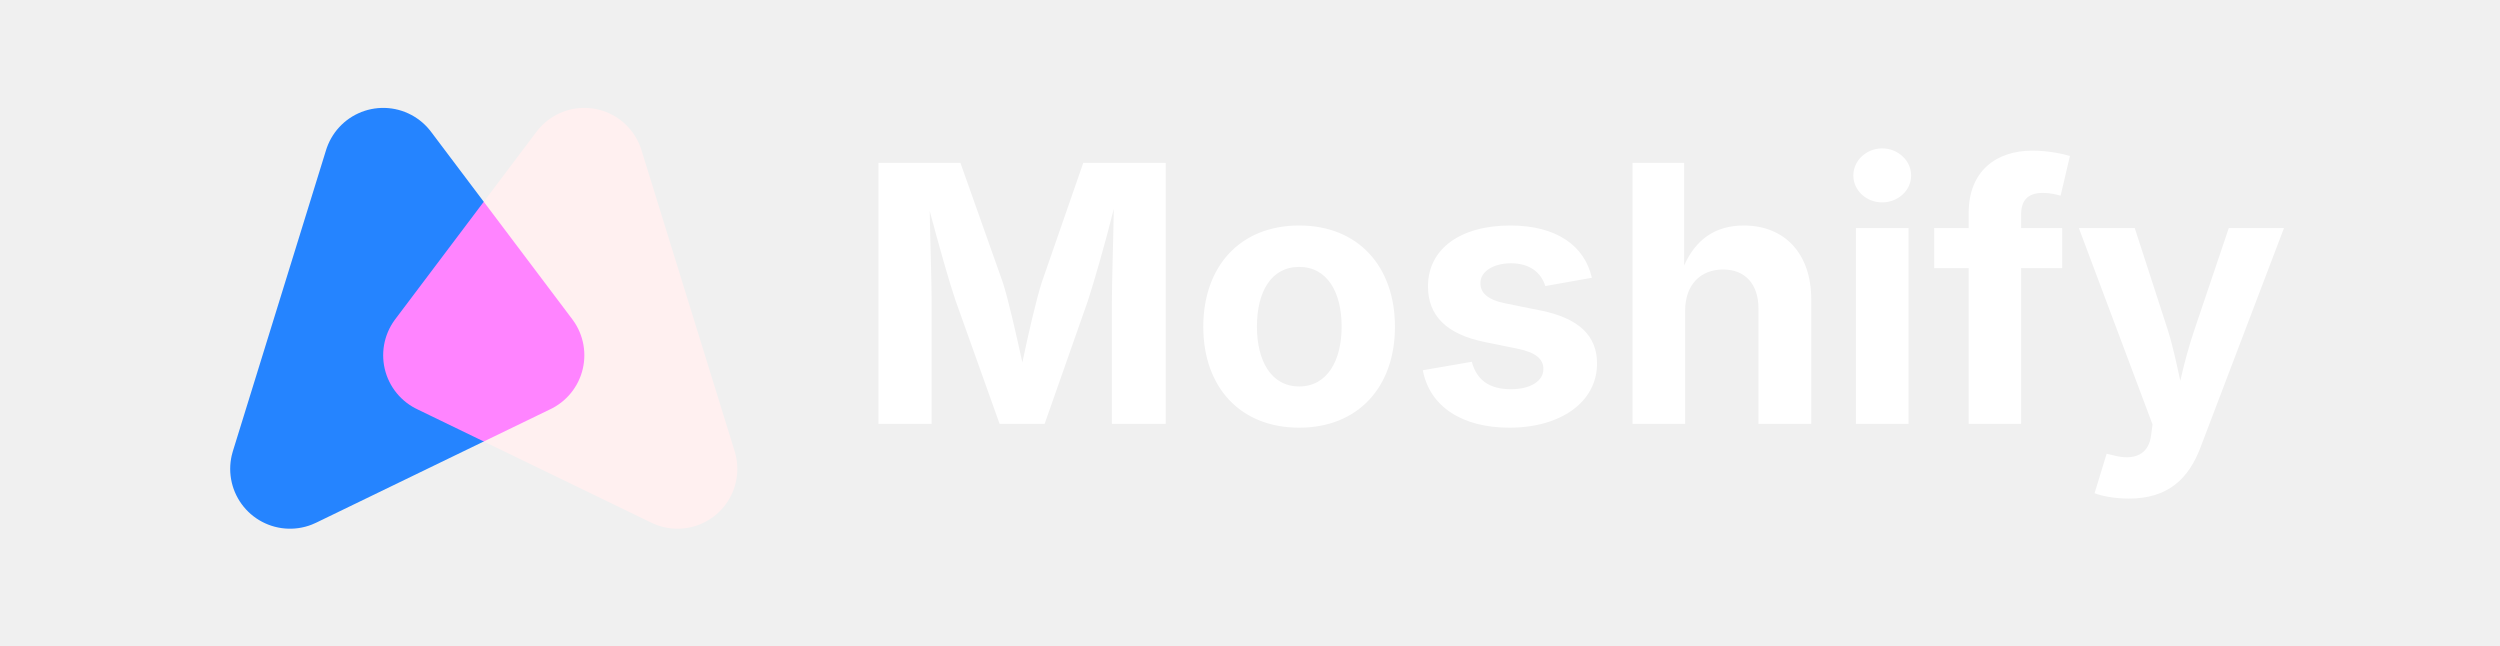
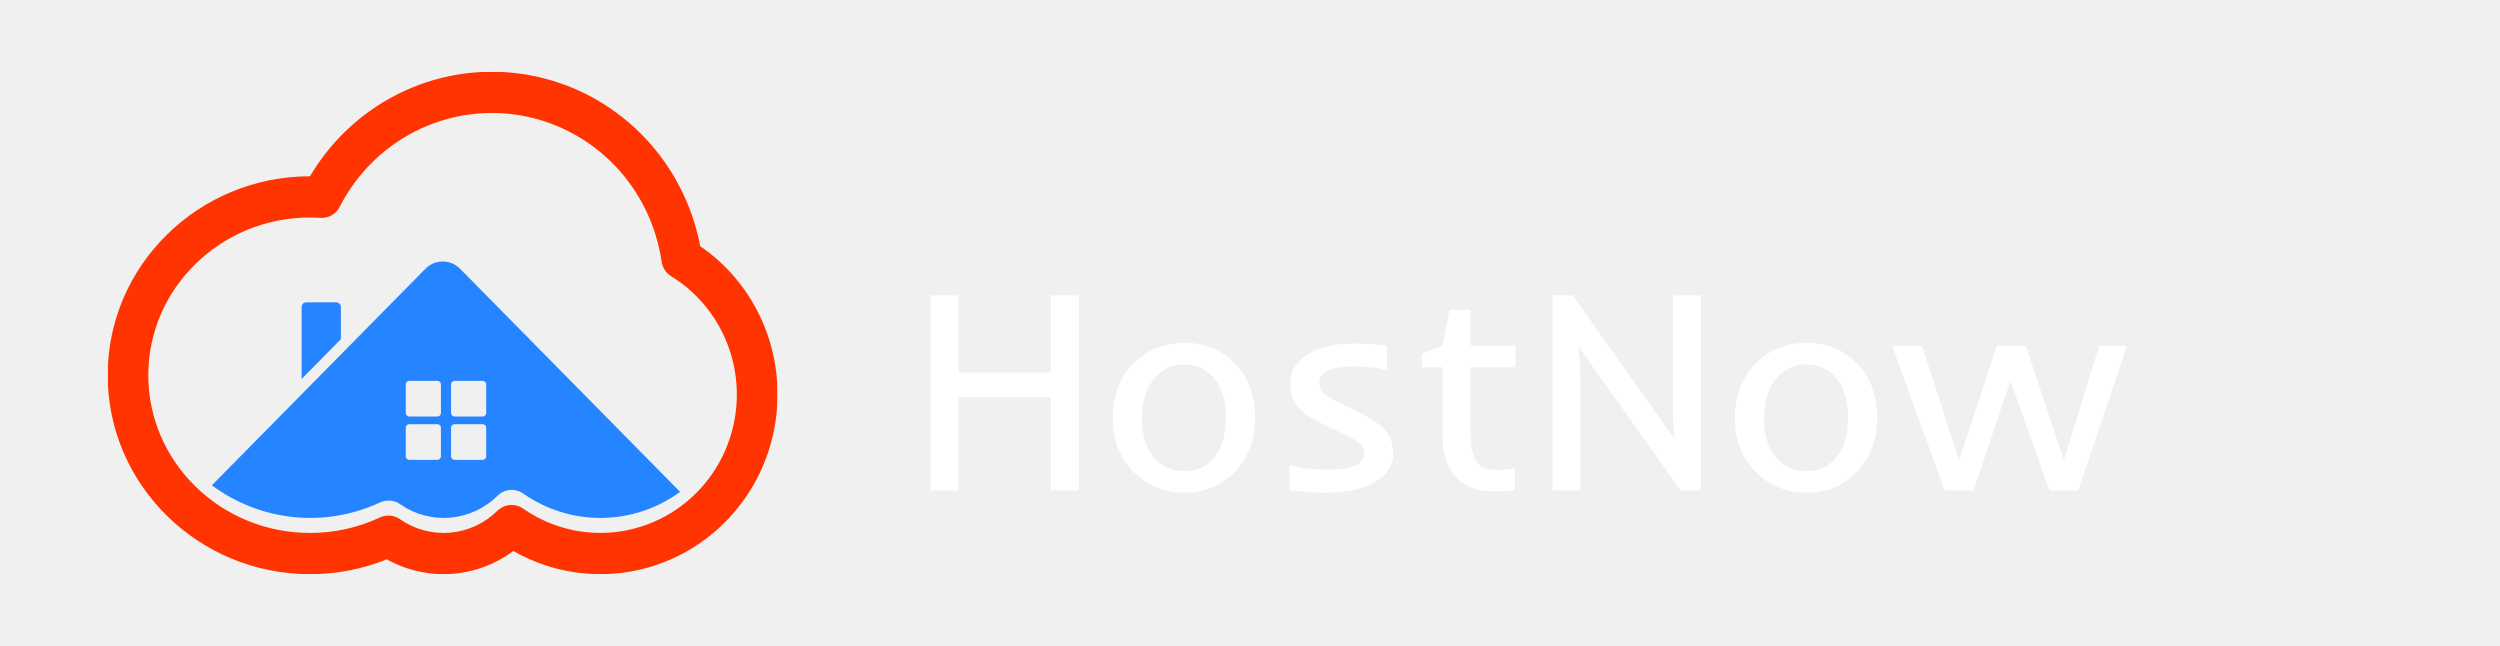
- <svg xmlns="http://www.w3.org/2000/svg" width="209" height="54" viewBox="0 0 209 54">
-   <defs>
-     <style>
-       .cls-1 {
-         fill: #2584ff;
-         stroke: #2584ff;
-       }
- 
-       .cls-1, .cls-2 {
-         stroke-linecap: round;
-         stroke-linejoin: round;
-         stroke-width: 10px;
-         fill-rule: evenodd;
-       }
- 
-       .cls-2 {
-         fill: #ff3400;
-         stroke: #ff3400;
-         mix-blend-mode: lighten;
-       }
- 
-       .cls-3 {
-         font-size: 32.498px;
-         fill: #fff;
-         font-family: Inter;
-         font-weight: 700;
-       }
-     </style>
-   </defs>
-   <path id="Polygon_1_copy_2" data-name="Polygon 1 copy 2" class="cls-1" d="M43.851,29.7L24.244,39.2,32.037,14.02Z" />
-   <path id="Polygon_1_copy_2-2" data-name="Polygon 1 copy 2" class="cls-2" d="M37.033,29.7L56.64,39.2,48.847,14.02Z" />
-   <text id="Moshify" class="cls-3" transform="translate(71.466 35.437) scale(0.923)">Moshify</text>
+ <svg xmlns="http://www.w3.org/2000/svg" width="209" height="54" viewBox="0 0 209 54" fill="none">
+   <mask id="mask0_4_2" style="mask-type:luminance" maskUnits="userSpaceOnUse" x="9" y="6" width="56" height="42">
+     <path d="M65 6H9V48H65V6Z" fill="white" />
+   </mask>
+   <g mask="url(#mask0_4_2)">
+     <path d="M65.001 32.986C65.001 35.609 64.323 38.186 63.035 40.461C61.747 42.735 59.893 44.628 57.66 45.951C55.425 47.274 52.889 47.98 50.302 47.999C47.715 48.019 45.168 47.351 42.916 46.061C41.401 47.19 39.599 47.855 37.724 47.979C35.849 48.102 33.977 47.679 32.331 46.759C30.29 47.585 28.111 48.006 25.913 48C16.587 48 9.001 40.539 9.001 31.368C9.001 22.197 16.587 14.736 25.913 14.736H25.916C27.762 11.613 30.5 9.131 33.767 7.62C37.034 6.109 40.676 5.639 44.212 6.273C47.748 6.907 51.011 8.614 53.57 11.169C56.128 13.723 57.861 17.006 58.539 20.581C60.538 21.952 62.173 23.801 63.299 25.964C64.426 28.128 65.01 30.539 65.001 32.986ZM42.766 42.213C43.11 42.213 43.446 42.319 43.729 42.517C44.986 43.393 46.404 44.005 47.899 44.316C49.394 44.626 50.934 44.63 52.43 44.326C53.926 44.022 55.347 43.418 56.608 42.548C57.87 41.678 58.946 40.56 59.774 39.26C60.602 37.961 61.164 36.507 61.428 34.983C61.692 33.459 61.651 31.897 61.31 30.39C60.968 28.882 60.331 27.46 59.438 26.206C58.544 24.952 57.411 23.893 56.107 23.091C55.893 22.959 55.71 22.781 55.572 22.569C55.434 22.358 55.344 22.118 55.308 21.867C54.867 18.825 53.486 16.003 51.364 13.807C49.242 11.611 46.488 10.153 43.497 9.644C40.507 9.136 37.434 9.601 34.721 10.975C32.009 12.348 29.795 14.559 28.4 17.288C28.249 17.585 28.016 17.83 27.729 17.995C27.443 18.159 27.116 18.235 26.787 18.214C26.451 18.193 26.173 18.183 25.911 18.183C18.459 18.183 12.397 24.098 12.397 31.369C12.397 38.639 18.46 44.554 25.911 44.554C27.929 44.561 29.925 44.119 31.756 43.26C32.024 43.134 32.32 43.081 32.614 43.107C32.908 43.132 33.19 43.235 33.433 43.404C34.662 44.261 36.145 44.659 37.631 44.531C39.116 44.403 40.512 43.756 41.58 42.701C41.897 42.388 42.323 42.213 42.766 42.213Z" fill="#FF3400" />
+     <path d="M28.118 25.276H25.593C25.492 25.276 25.396 25.317 25.325 25.389C25.254 25.461 25.214 25.558 25.214 25.66V31.678H25.22L28.497 28.356V25.661C28.497 25.559 28.457 25.461 28.386 25.389C28.315 25.317 28.219 25.276 28.118 25.276Z" fill="#2584FF" />
+     <path d="M38.462 22.469C38.078 22.08 37.557 21.861 37.014 21.861C36.47 21.861 35.95 22.08 35.565 22.469L29.136 28.989L28.497 29.637L25.221 32.959L17.711 40.573C19.717 42.06 22.077 42.977 24.549 43.228C27.021 43.48 29.514 43.057 31.771 42.004C32.039 41.879 32.334 41.826 32.628 41.852C32.922 41.877 33.205 41.98 33.448 42.149C34.676 43.006 36.159 43.404 37.645 43.276C39.13 43.147 40.526 42.501 41.593 41.446C41.876 41.168 42.244 40.998 42.636 40.964C43.028 40.931 43.419 41.036 43.742 41.262C45.676 42.612 47.974 43.324 50.322 43.298C52.669 43.273 54.952 42.513 56.857 41.121L38.462 22.469ZM36.862 38.148C36.862 38.226 36.831 38.301 36.777 38.356C36.723 38.411 36.649 38.443 36.572 38.443H34.212C34.136 38.443 34.062 38.411 34.007 38.356C33.953 38.301 33.922 38.226 33.922 38.148V35.756C33.922 35.678 33.953 35.603 34.007 35.548C34.062 35.493 34.136 35.462 34.212 35.462H36.572C36.649 35.462 36.723 35.493 36.777 35.548C36.831 35.603 36.862 35.678 36.862 35.756V38.148ZM36.862 34.525C36.862 34.603 36.831 34.678 36.777 34.733C36.723 34.789 36.649 34.82 36.572 34.82H34.212C34.136 34.82 34.062 34.789 34.007 34.733C33.953 34.678 33.922 34.603 33.922 34.525V32.133C33.922 32.055 33.953 31.98 34.007 31.925C34.062 31.87 34.136 31.839 34.212 31.839H36.572C36.649 31.839 36.723 31.87 36.777 31.925C36.831 31.98 36.862 32.055 36.862 32.133V34.525ZM40.646 38.148C40.646 38.226 40.615 38.301 40.561 38.356C40.506 38.411 40.433 38.443 40.356 38.443H37.996C37.919 38.443 37.846 38.411 37.791 38.356C37.737 38.301 37.706 38.226 37.706 38.148V35.756C37.706 35.678 37.737 35.603 37.791 35.548C37.846 35.493 37.919 35.462 37.996 35.462H40.356C40.433 35.462 40.506 35.493 40.561 35.548C40.615 35.603 40.646 35.678 40.646 35.756V38.148ZM40.646 34.525C40.646 34.603 40.615 34.678 40.561 34.733C40.506 34.789 40.433 34.82 40.356 34.82H37.996C37.919 34.82 37.846 34.789 37.791 34.733C37.737 34.678 37.706 34.603 37.706 34.525V32.133C37.706 32.055 37.737 31.98 37.791 31.925C37.846 31.87 37.919 31.839 37.996 31.839H40.356C40.433 31.839 40.506 31.87 40.561 31.925C40.615 31.98 40.646 32.055 40.646 32.133V34.525Z" fill="#2584FF" />
+   </g>
+   <path d="M77.793 24.688H80.137V31.133H87.848V24.688H90.191V41H87.848V33.195H80.137V41H77.793V24.688ZM93.027 34.93C93.027 33.031 93.633 31.492 94.844 30.312C95.977 29.211 97.379 28.66 99.051 28.66C100.691 28.66 102.062 29.211 103.164 30.312C104.336 31.484 104.922 33.023 104.922 34.93C104.922 36.828 104.332 38.359 103.152 39.523C102.035 40.633 100.664 41.188 99.039 41.188C97.391 41.188 95.992 40.633 94.844 39.523C93.633 38.359 93.027 36.828 93.027 34.93ZM95.465 34.93C95.465 36.93 96.106 38.289 97.387 39.008C97.84 39.258 98.383 39.383 99.016 39.383C99.648 39.383 100.184 39.258 100.621 39.008C101.059 38.75 101.418 38.414 101.699 38C102.223 37.203 102.484 36.18 102.484 34.93C102.484 32.945 101.855 31.586 100.598 30.852C100.16 30.594 99.637 30.465 99.027 30.465C98.418 30.465 97.887 30.594 97.434 30.852C96.988 31.102 96.621 31.434 96.332 31.848C95.754 32.66 95.465 33.688 95.465 34.93ZM110.77 41.188C109.793 41.188 108.805 41.117 107.805 40.977V38.902C108.82 39.145 109.852 39.266 110.898 39.266C112.992 39.266 114.039 38.824 114.039 37.941C114.039 37.605 113.957 37.355 113.793 37.191C113.551 36.934 113.168 36.676 112.645 36.418L110.934 35.633C109.824 35.078 109.105 34.633 108.777 34.297C108.16 33.672 107.852 32.93 107.852 32.07C107.852 31.102 108.301 30.312 109.199 29.703C110.168 29.047 111.527 28.719 113.277 28.719C114.16 28.719 115.051 28.781 115.949 28.906V30.91C114.965 30.73 114.105 30.641 113.371 30.641C112.645 30.641 112.078 30.688 111.672 30.781C111.273 30.875 110.973 30.992 110.77 31.133C110.449 31.352 110.289 31.637 110.289 31.988C110.289 32.332 110.398 32.613 110.617 32.832C110.844 33.043 111.195 33.273 111.672 33.523L113.395 34.355C114.52 34.941 115.242 35.391 115.562 35.703C116.172 36.297 116.477 37.043 116.477 37.941C116.477 38.902 115.992 39.676 115.023 40.262C114.008 40.879 112.59 41.188 110.77 41.188ZM124.152 39.148C124.41 39.242 124.801 39.289 125.324 39.289C125.848 39.289 126.285 39.227 126.637 39.102V40.977C126.473 41.016 126.234 41.039 125.922 41.047L125.184 41.07C125.02 41.07 124.895 41.07 124.809 41.07C123.301 41.07 122.188 40.578 121.469 39.594C120.891 38.797 120.602 37.742 120.602 36.43V30.699H118.867V29.598L120.602 28.906L121.164 25.906H122.945V28.906H126.695V30.699H122.945V36.418C122.945 37.949 123.348 38.859 124.152 39.148ZM129.789 24.688H131.477L139.996 36.723L139.867 35.035V24.688H142.188V41H140.512L133.398 31.004L131.98 28.965L132.109 31.004V41H129.789V24.688ZM145.035 34.93C145.035 33.031 145.641 31.492 146.852 30.312C147.984 29.211 149.387 28.66 151.059 28.66C152.699 28.66 154.07 29.211 155.172 30.312C156.344 31.484 156.93 33.023 156.93 34.93C156.93 36.828 156.34 38.359 155.16 39.523C154.043 40.633 152.672 41.188 151.047 41.188C149.398 41.188 148 40.633 146.852 39.523C145.641 38.359 145.035 36.828 145.035 34.93ZM147.473 34.93C147.473 36.93 148.113 38.289 149.395 39.008C149.848 39.258 150.391 39.383 151.023 39.383C151.656 39.383 152.191 39.258 152.629 39.008C153.066 38.75 153.426 38.414 153.707 38C154.23 37.203 154.492 36.18 154.492 34.93C154.492 32.945 153.863 31.586 152.605 30.852C152.168 30.594 151.645 30.465 151.035 30.465C150.426 30.465 149.895 30.594 149.441 30.852C148.996 31.102 148.629 31.434 148.34 31.848C147.762 32.66 147.473 33.688 147.473 34.93ZM158.184 28.906H160.68L163.785 38.516L166.926 28.906H169.363L172.539 38.48L175.492 28.906H177.812L173.746 41H171.332L168.074 31.836L164.992 41H162.578L158.184 28.906Z" fill="white" />
</svg>
